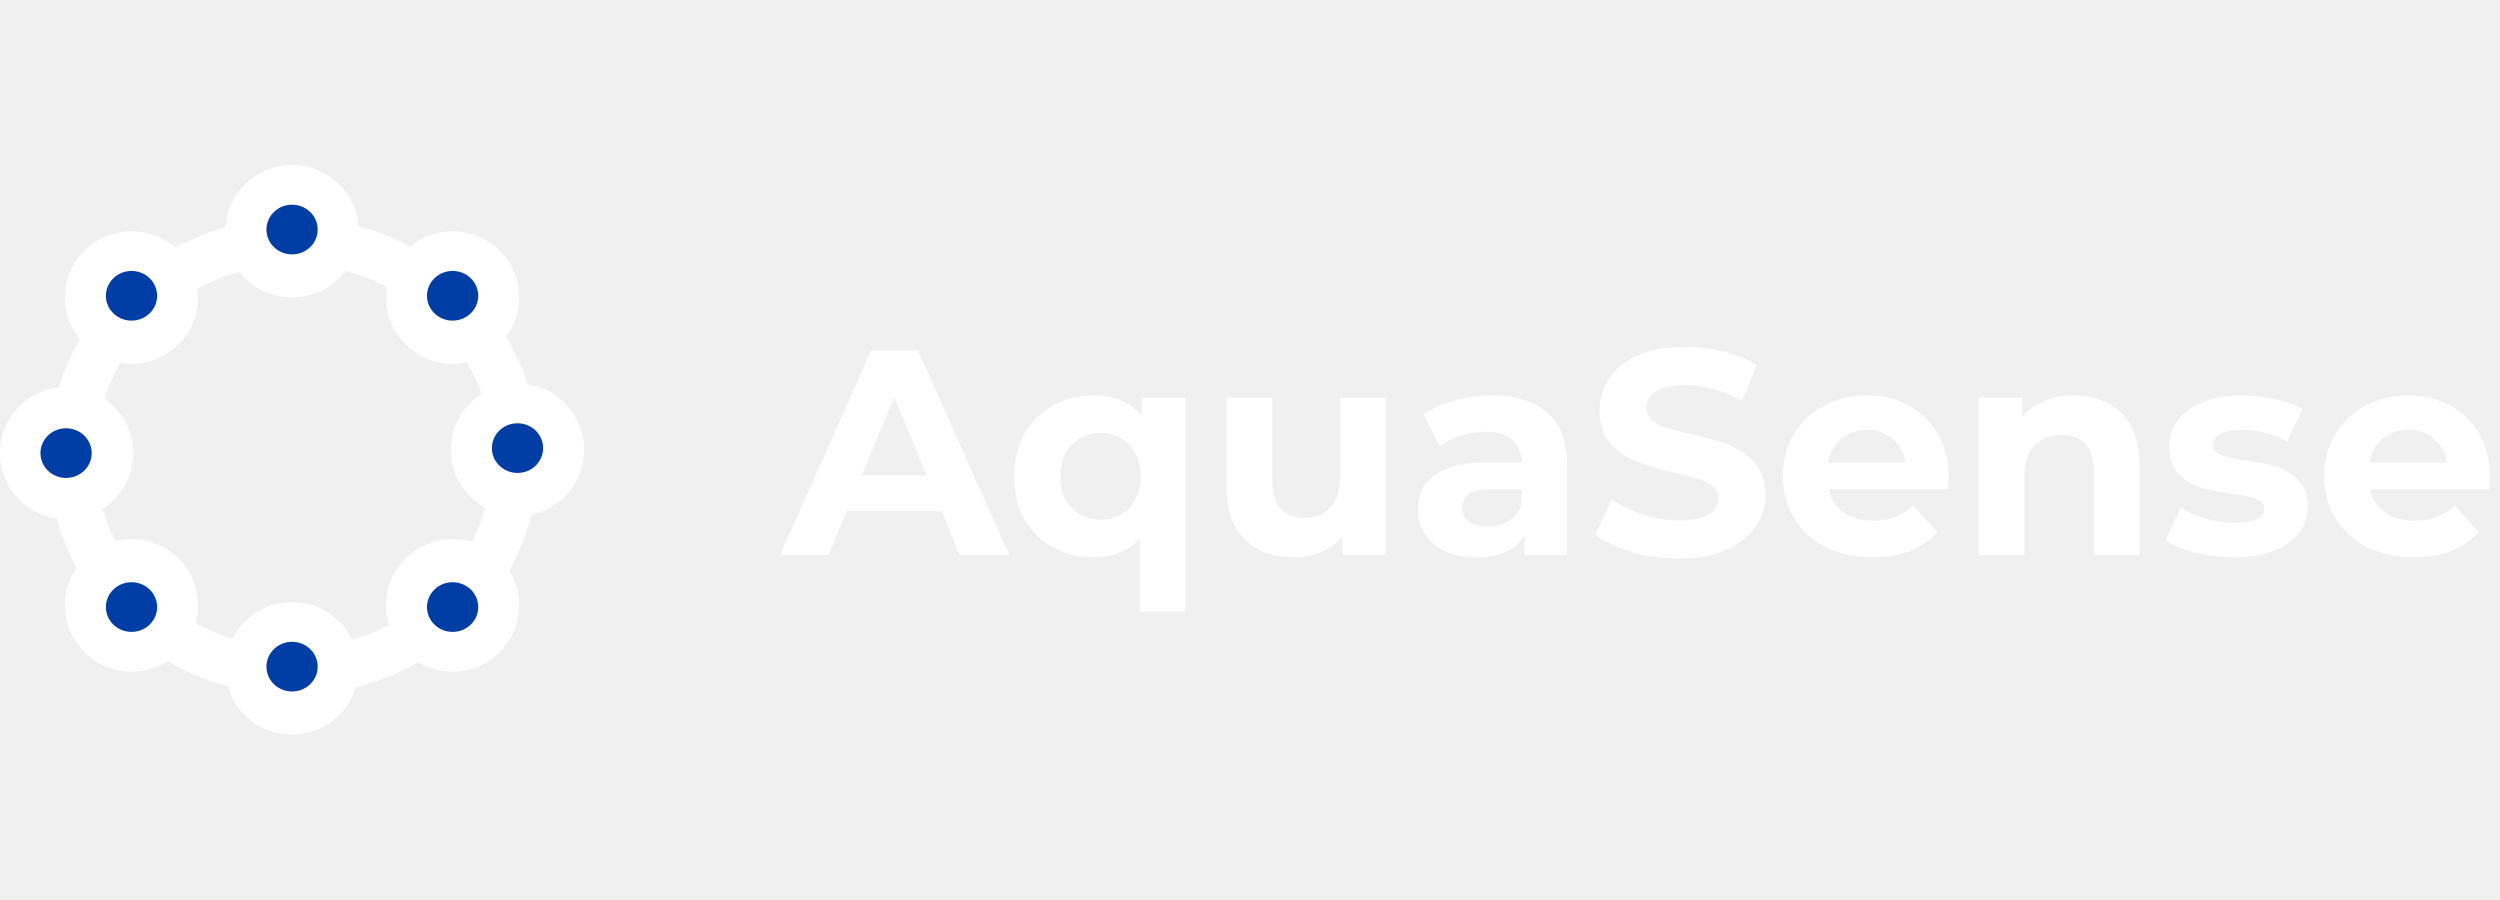
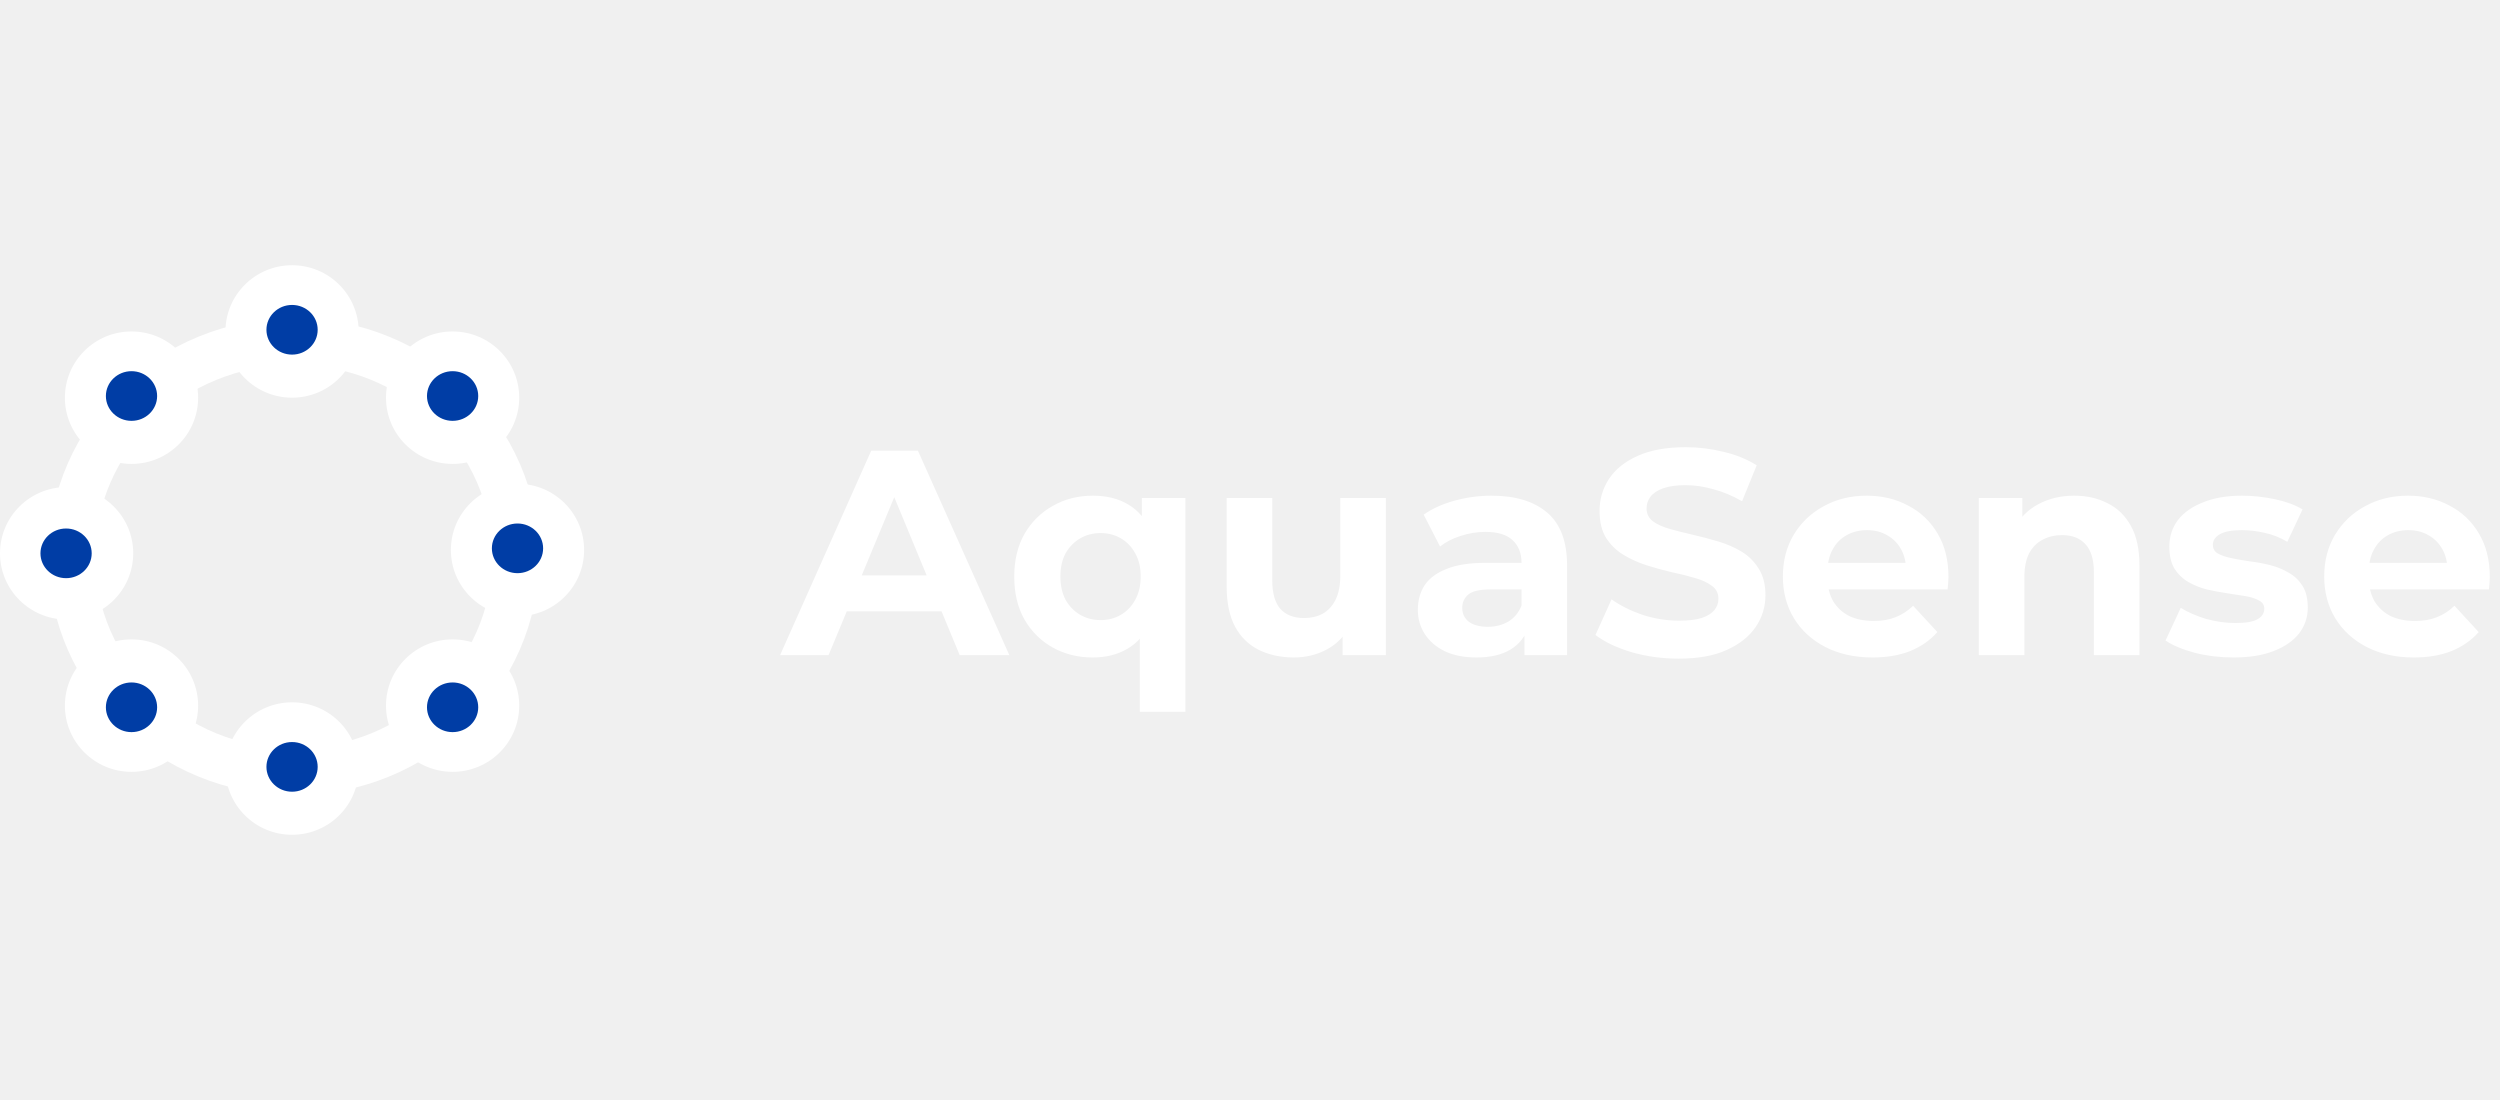
- <svg xmlns="http://www.w3.org/2000/svg" width="214" height="77" viewBox="0 0 214 77" fill="none">
+ <svg xmlns="http://www.w3.org/2000/svg" width="175" height="77" viewBox="0 0 214 77" fill="none">
  <ellipse cx="25.146" cy="39.067" rx="19.006" ry="18.424" stroke="white" stroke-width="4" />
  <ellipse cx="25" cy="19.792" rx="5.702" ry="5.669" fill="white" />
  <ellipse cx="25" cy="19.649" rx="2.193" ry="2.126" fill="#003DA5" />
  <ellipse cx="38.743" cy="25.462" rx="5.702" ry="5.669" fill="white" />
  <ellipse cx="38.743" cy="25.319" rx="2.193" ry="2.126" fill="#003DA5" />
  <ellipse cx="44.298" cy="38.499" rx="5.702" ry="5.669" fill="white" />
  <ellipse cx="44.298" cy="38.358" rx="2.193" ry="2.126" fill="#003DA5" />
  <ellipse cx="38.743" cy="51.821" rx="5.702" ry="5.669" fill="white" />
  <ellipse cx="38.743" cy="51.964" rx="2.193" ry="2.126" fill="#003DA5" />
  <ellipse cx="25" cy="57.208" rx="5.702" ry="5.669" fill="white" />
  <ellipse cx="25" cy="57.065" rx="2.193" ry="2.126" fill="#003DA5" />
  <ellipse cx="11.257" cy="51.821" rx="5.702" ry="5.669" fill="white" />
  <ellipse cx="11.257" cy="51.964" rx="2.193" ry="2.126" fill="#003DA5" />
  <ellipse cx="5.702" cy="38.782" rx="5.702" ry="5.669" fill="white" />
  <ellipse cx="5.656" cy="38.786" rx="2.193" ry="2.126" fill="#003DA5" />
  <ellipse cx="11.257" cy="25.462" rx="5.702" ry="5.669" fill="white" />
  <ellipse cx="11.257" cy="25.319" rx="2.193" ry="2.126" fill="#003DA5" />
  <path d="M66.775 47.5L74.575 30H78.575L86.4 47.5H82.15L75.75 32.05H77.35L70.925 47.5H66.775ZM70.675 43.75L71.75 40.675H80.75L81.85 43.75H70.675ZM93.544 47.7C92.277 47.7 91.135 47.417 90.119 46.85C89.102 46.283 88.294 45.483 87.694 44.45C87.11 43.417 86.819 42.192 86.819 40.775C86.819 39.375 87.11 38.158 87.694 37.125C88.294 36.092 89.102 35.292 90.119 34.725C91.135 34.142 92.277 33.85 93.544 33.85C94.727 33.85 95.735 34.1 96.569 34.6C97.419 35.1 98.069 35.858 98.519 36.875C98.969 37.892 99.194 39.192 99.194 40.775C99.194 42.342 98.96 43.642 98.494 44.675C98.027 45.692 97.369 46.45 96.519 46.95C95.669 47.45 94.677 47.7 93.544 47.7ZM94.219 44.5C94.852 44.5 95.427 44.35 95.944 44.05C96.46 43.75 96.869 43.325 97.169 42.775C97.485 42.208 97.644 41.542 97.644 40.775C97.644 39.992 97.485 39.325 97.169 38.775C96.869 38.225 96.46 37.8 95.944 37.5C95.427 37.2 94.852 37.05 94.219 37.05C93.569 37.05 92.985 37.2 92.469 37.5C91.952 37.8 91.535 38.225 91.219 38.775C90.919 39.325 90.769 39.992 90.769 40.775C90.769 41.542 90.919 42.208 91.219 42.775C91.535 43.325 91.952 43.75 92.469 44.05C92.985 44.35 93.569 44.5 94.219 44.5ZM97.569 52.35V44.775L97.819 40.8L97.744 36.8V34.05H101.469V52.35H97.569ZM110.754 47.7C109.638 47.7 108.638 47.483 107.754 47.05C106.888 46.617 106.213 45.958 105.729 45.075C105.246 44.175 105.004 43.033 105.004 41.65V34.05H108.904V41.075C108.904 42.192 109.138 43.017 109.604 43.55C110.088 44.067 110.763 44.325 111.629 44.325C112.229 44.325 112.763 44.2 113.229 43.95C113.696 43.683 114.063 43.283 114.329 42.75C114.596 42.2 114.729 41.517 114.729 40.7V34.05H118.629V47.5H114.929V43.8L115.604 44.875C115.154 45.808 114.488 46.517 113.604 47C112.738 47.467 111.788 47.7 110.754 47.7ZM130.492 47.5V44.875L130.242 44.3V39.6C130.242 38.767 129.984 38.117 129.467 37.65C128.967 37.183 128.192 36.95 127.142 36.95C126.426 36.95 125.717 37.067 125.017 37.3C124.334 37.517 123.751 37.817 123.267 38.2L121.867 35.475C122.601 34.958 123.484 34.558 124.517 34.275C125.551 33.992 126.601 33.85 127.667 33.85C129.717 33.85 131.309 34.333 132.442 35.3C133.576 36.267 134.142 37.775 134.142 39.825V47.5H130.492ZM126.392 47.7C125.342 47.7 124.442 47.525 123.692 47.175C122.942 46.808 122.367 46.317 121.967 45.7C121.567 45.083 121.367 44.392 121.367 43.625C121.367 42.825 121.559 42.125 121.942 41.525C122.342 40.925 122.967 40.458 123.817 40.125C124.667 39.775 125.776 39.6 127.142 39.6H130.717V41.875H127.567C126.651 41.875 126.017 42.025 125.667 42.325C125.334 42.625 125.167 43 125.167 43.45C125.167 43.95 125.359 44.35 125.742 44.65C126.142 44.933 126.684 45.075 127.367 45.075C128.017 45.075 128.601 44.925 129.117 44.625C129.634 44.308 130.009 43.85 130.242 43.25L130.842 45.05C130.559 45.917 130.042 46.575 129.292 47.025C128.542 47.475 127.576 47.7 126.392 47.7ZM143.697 47.8C142.297 47.8 140.955 47.617 139.672 47.25C138.389 46.867 137.355 46.375 136.572 45.775L137.947 42.725C138.697 43.258 139.58 43.7 140.597 44.05C141.63 44.383 142.672 44.55 143.722 44.55C144.522 44.55 145.164 44.475 145.647 44.325C146.147 44.158 146.514 43.933 146.747 43.65C146.98 43.367 147.097 43.042 147.097 42.675C147.097 42.208 146.914 41.842 146.547 41.575C146.18 41.292 145.697 41.067 145.097 40.9C144.497 40.717 143.83 40.55 143.097 40.4C142.38 40.233 141.655 40.033 140.922 39.8C140.205 39.567 139.547 39.267 138.947 38.9C138.347 38.533 137.855 38.05 137.472 37.45C137.105 36.85 136.922 36.083 136.922 35.15C136.922 34.15 137.189 33.242 137.722 32.425C138.272 31.592 139.089 30.933 140.172 30.45C141.272 29.95 142.647 29.7 144.297 29.7C145.397 29.7 146.48 29.833 147.547 30.1C148.614 30.35 149.555 30.733 150.372 31.25L149.122 34.325C148.305 33.858 147.489 33.517 146.672 33.3C145.855 33.067 145.055 32.95 144.272 32.95C143.489 32.95 142.847 33.042 142.347 33.225C141.847 33.408 141.489 33.65 141.272 33.95C141.055 34.233 140.947 34.567 140.947 34.95C140.947 35.4 141.13 35.767 141.497 36.05C141.864 36.317 142.347 36.533 142.947 36.7C143.547 36.867 144.205 37.033 144.922 37.2C145.655 37.367 146.38 37.558 147.097 37.775C147.83 37.992 148.497 38.283 149.097 38.65C149.697 39.017 150.18 39.5 150.547 40.1C150.93 40.7 151.122 41.458 151.122 42.375C151.122 43.358 150.847 44.258 150.297 45.075C149.747 45.892 148.922 46.55 147.822 47.05C146.739 47.55 145.364 47.8 143.697 47.8ZM160.289 47.7C158.756 47.7 157.406 47.4 156.239 46.8C155.089 46.2 154.198 45.383 153.564 44.35C152.931 43.3 152.614 42.108 152.614 40.775C152.614 39.425 152.923 38.233 153.539 37.2C154.173 36.15 155.031 35.333 156.114 34.75C157.198 34.15 158.423 33.85 159.789 33.85C161.106 33.85 162.289 34.133 163.339 34.7C164.406 35.25 165.248 36.05 165.864 37.1C166.481 38.133 166.789 39.375 166.789 40.825C166.789 40.975 166.781 41.15 166.764 41.35C166.748 41.533 166.731 41.708 166.714 41.875H155.789V39.6H164.664L163.164 40.275C163.164 39.575 163.023 38.967 162.739 38.45C162.456 37.933 162.064 37.533 161.564 37.25C161.064 36.95 160.481 36.8 159.814 36.8C159.148 36.8 158.556 36.95 158.039 37.25C157.539 37.533 157.148 37.942 156.864 38.475C156.581 38.992 156.439 39.608 156.439 40.325V40.925C156.439 41.658 156.598 42.308 156.914 42.875C157.248 43.425 157.706 43.85 158.289 44.15C158.889 44.433 159.589 44.575 160.389 44.575C161.106 44.575 161.731 44.467 162.264 44.25C162.814 44.033 163.314 43.708 163.764 43.275L165.839 45.525C165.223 46.225 164.448 46.767 163.514 47.15C162.581 47.517 161.506 47.7 160.289 47.7ZM177.561 33.85C178.628 33.85 179.578 34.067 180.411 34.5C181.261 34.917 181.928 35.567 182.411 36.45C182.894 37.317 183.136 38.433 183.136 39.8V47.5H179.236V40.4C179.236 39.317 178.994 38.517 178.511 38C178.044 37.483 177.378 37.225 176.511 37.225C175.894 37.225 175.336 37.358 174.836 37.625C174.353 37.875 173.969 38.267 173.686 38.8C173.419 39.333 173.286 40.017 173.286 40.85V47.5H169.386V34.05H173.111V37.775L172.411 36.65C172.894 35.75 173.586 35.058 174.486 34.575C175.386 34.092 176.411 33.85 177.561 33.85ZM191.196 47.7C190.046 47.7 188.938 47.567 187.871 47.3C186.821 47.017 185.988 46.667 185.371 46.25L186.671 43.45C187.288 43.833 188.013 44.15 188.846 44.4C189.696 44.633 190.529 44.75 191.346 44.75C192.246 44.75 192.879 44.642 193.246 44.425C193.629 44.208 193.821 43.908 193.821 43.525C193.821 43.208 193.671 42.975 193.371 42.825C193.088 42.658 192.704 42.533 192.221 42.45C191.738 42.367 191.204 42.283 190.621 42.2C190.054 42.117 189.479 42.008 188.896 41.875C188.313 41.725 187.779 41.508 187.296 41.225C186.813 40.942 186.421 40.558 186.121 40.075C185.838 39.592 185.696 38.967 185.696 38.2C185.696 37.35 185.938 36.6 186.421 35.95C186.921 35.3 187.638 34.792 188.571 34.425C189.504 34.042 190.621 33.85 191.921 33.85C192.838 33.85 193.771 33.95 194.721 34.15C195.671 34.35 196.463 34.642 197.096 35.025L195.796 37.8C195.146 37.417 194.488 37.158 193.821 37.025C193.171 36.875 192.538 36.8 191.921 36.8C191.054 36.8 190.421 36.917 190.021 37.15C189.621 37.383 189.421 37.683 189.421 38.05C189.421 38.383 189.563 38.633 189.846 38.8C190.146 38.967 190.538 39.1 191.021 39.2C191.504 39.3 192.029 39.392 192.596 39.475C193.179 39.542 193.763 39.65 194.346 39.8C194.929 39.95 195.454 40.167 195.921 40.45C196.404 40.717 196.796 41.092 197.096 41.575C197.396 42.042 197.546 42.658 197.546 43.425C197.546 44.258 197.296 45 196.796 45.65C196.296 46.283 195.571 46.783 194.621 47.15C193.688 47.517 192.546 47.7 191.196 47.7ZM206.627 47.7C205.094 47.7 203.744 47.4 202.577 46.8C201.427 46.2 200.536 45.383 199.902 44.35C199.269 43.3 198.952 42.108 198.952 40.775C198.952 39.425 199.261 38.233 199.877 37.2C200.511 36.15 201.369 35.333 202.452 34.75C203.536 34.15 204.761 33.85 206.127 33.85C207.444 33.85 208.627 34.133 209.677 34.7C210.744 35.25 211.586 36.05 212.202 37.1C212.819 38.133 213.127 39.375 213.127 40.825C213.127 40.975 213.119 41.15 213.102 41.35C213.086 41.533 213.069 41.708 213.052 41.875H202.127V39.6H211.002L209.502 40.275C209.502 39.575 209.361 38.967 209.077 38.45C208.794 37.933 208.402 37.533 207.902 37.25C207.402 36.95 206.819 36.8 206.152 36.8C205.486 36.8 204.894 36.95 204.377 37.25C203.877 37.533 203.486 37.942 203.202 38.475C202.919 38.992 202.777 39.608 202.777 40.325V40.925C202.777 41.658 202.936 42.308 203.252 42.875C203.586 43.425 204.044 43.85 204.627 44.15C205.227 44.433 205.927 44.575 206.727 44.575C207.444 44.575 208.069 44.467 208.602 44.25C209.152 44.033 209.652 43.708 210.102 43.275L212.177 45.525C211.561 46.225 210.786 46.767 209.852 47.15C208.919 47.517 207.844 47.7 206.627 47.7Z" fill="white" />
</svg>
